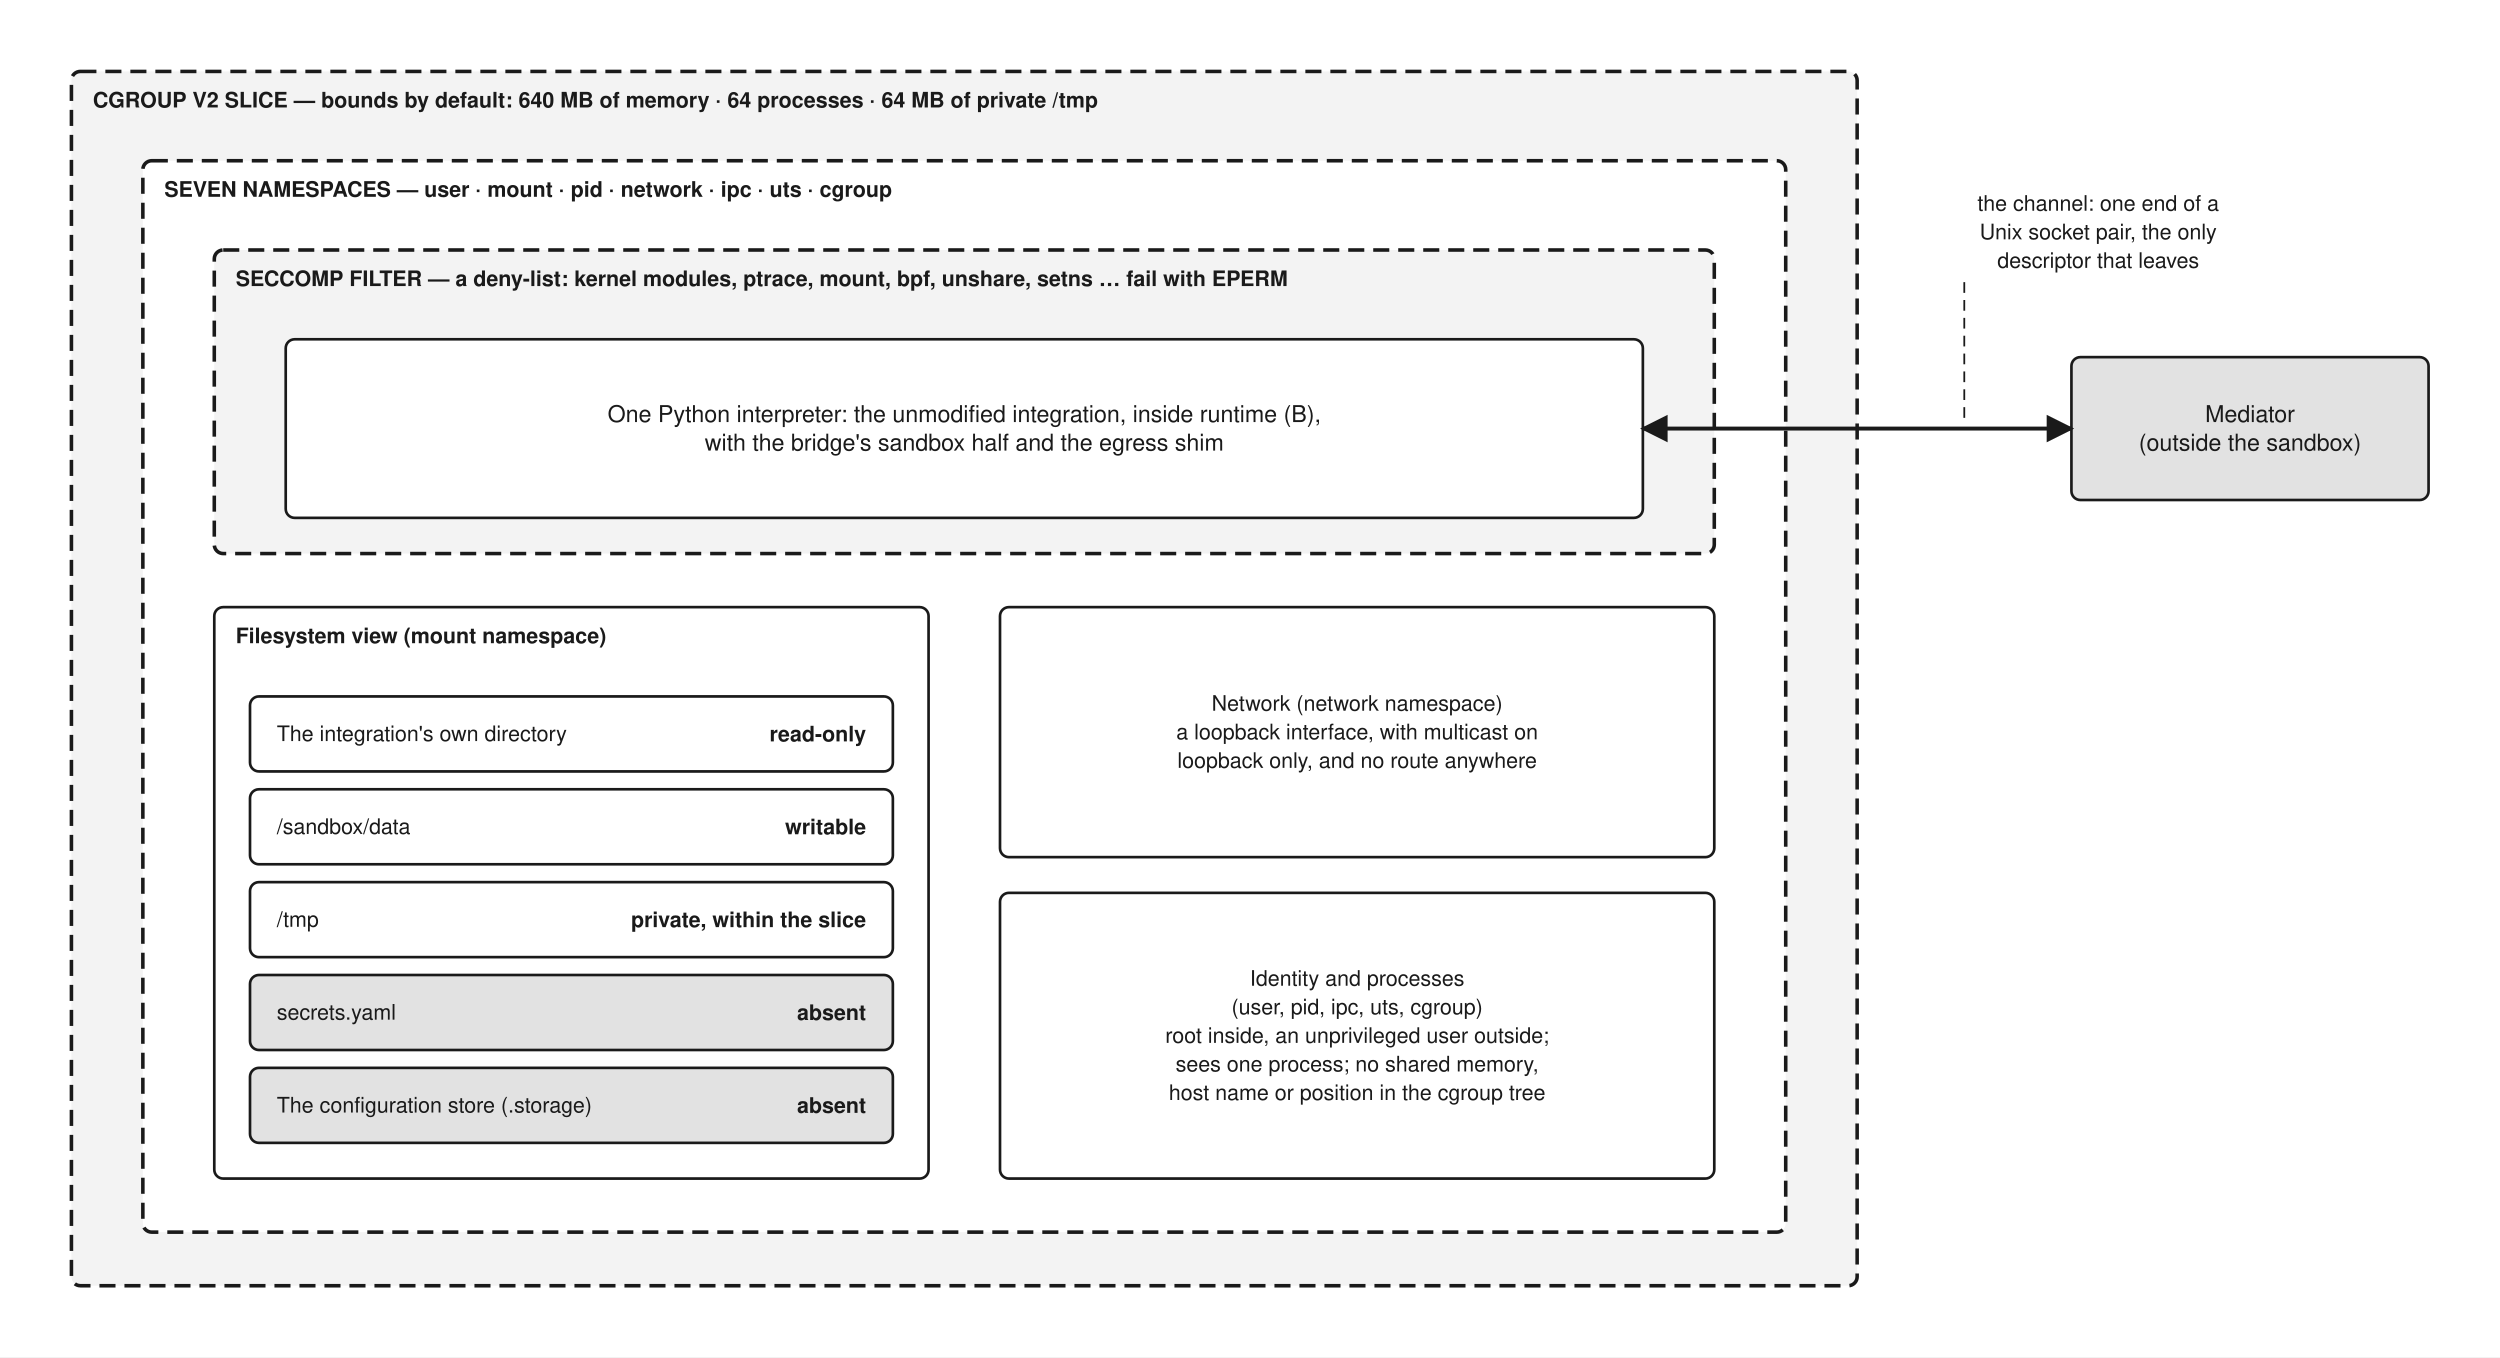
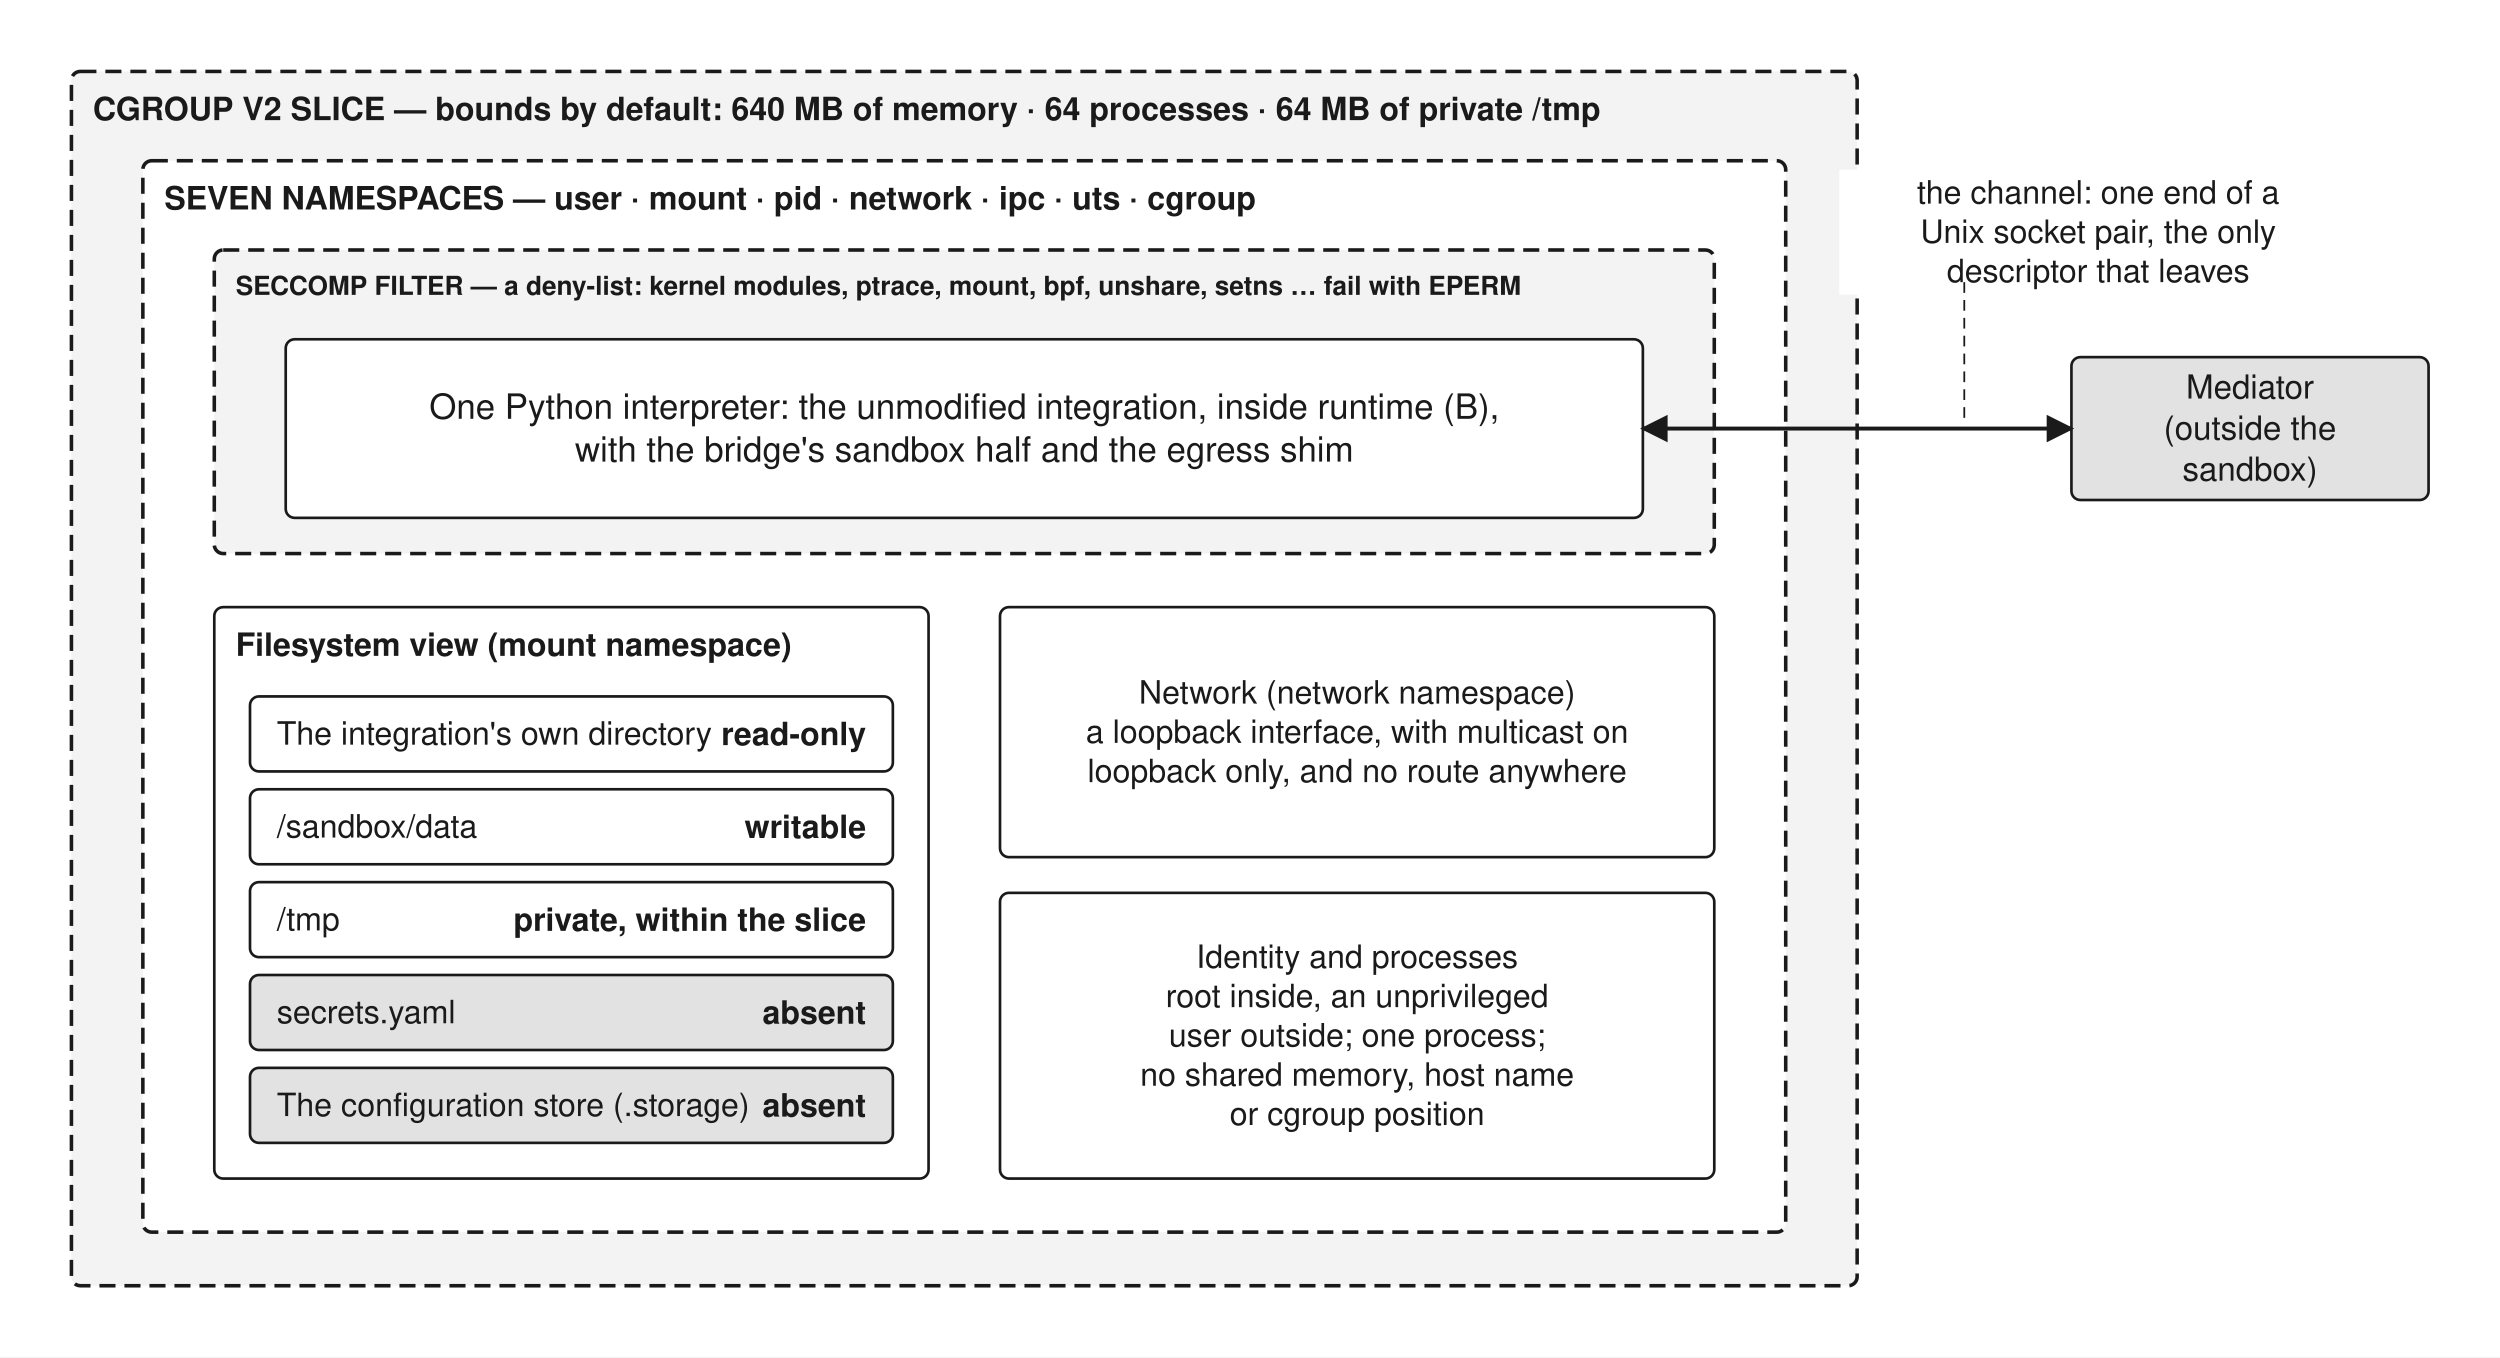
<svg xmlns="http://www.w3.org/2000/svg" width="1400" height="760" viewBox="0 0 1400 760">
  <rect width="100%" height="100%" fill="#ffffff" />
  <defs>
    <marker id="ar" viewBox="0 0 10 10" refX="9" refY="5" markerWidth="7" markerHeight="7" orient="auto-start-reverse">
      <path d="M0,0 L10,5 L0,10 z" fill="#1a1a1a" />
    </marker>
  </defs>
  <rect x="40" y="40" width="1000" height="680" rx="5" fill="#f3f3f3" stroke="#1a1a1a" stroke-width="2" stroke-dasharray="9 5" />
-   <text x="52" y="56" font-size="12" font-family="Helvetica,Arial,sans-serif" font-weight="bold" fill="#1a1a1a" text-anchor="start" dominant-baseline="middle">CGROUP V2 SLICE — bounds by default: 640 MB of memory · 64 processes · 64 MB of private /tmp</text>
+   <text x="52" y="61" font-size="18" font-family="Helvetica,Arial,sans-serif" font-weight="bold" fill="#1a1a1a" text-anchor="start" dominant-baseline="middle">CGROUP V2 SLICE — bounds by default: 640 MB of memory · 64 processes · 64 MB of private /tmp</text>
  <rect x="80" y="90" width="920" height="600" rx="5" fill="#ffffff" stroke="#1a1a1a" stroke-width="2" stroke-dasharray="9 5" />
-   <text x="92" y="106" font-size="12" font-family="Helvetica,Arial,sans-serif" font-weight="bold" fill="#1a1a1a" text-anchor="start" dominant-baseline="middle">SEVEN NAMESPACES — user · mount · pid · network · ipc · uts · cgroup</text>
+   <text x="92" y="111" font-size="18" font-family="Helvetica,Arial,sans-serif" font-weight="bold" fill="#1a1a1a" text-anchor="start" dominant-baseline="middle">SEVEN NAMESPACES — user · mount · pid · network · ipc · uts · cgroup</text>
  <rect x="120" y="140" width="840" height="170" rx="5" fill="#f3f3f3" stroke="#1a1a1a" stroke-width="2" stroke-dasharray="9 5" />
-   <text x="132" y="156" font-size="12" font-family="Helvetica,Arial,sans-serif" font-weight="bold" fill="#1a1a1a" text-anchor="start" dominant-baseline="middle">SECCOMP FILTER — a deny-list: kernel modules, ptrace, mount, bpf, unshare, setns … fail with EPERM</text>
+   <text x="132" y="160" font-size="14.661" font-family="Helvetica,Arial,sans-serif" font-weight="bold" fill="#1a1a1a" text-anchor="start" dominant-baseline="middle">SECCOMP FILTER — a deny-list: kernel modules, ptrace, mount, bpf, unshare, setns … fail with EPERM</text>
  <rect x="160" y="190" width="760" height="100" rx="5" fill="#ffffff" stroke="#1a1a1a" stroke-width="1.5" />
-   <text x="540" y="232" font-size="13" font-family="Helvetica,Arial,sans-serif" font-weight="normal" fill="#1a1a1a" text-anchor="middle" dominant-baseline="middle">One Python interpreter: the unmodified integration, inside runtime (B),</text>
-   <text x="540" y="248" font-size="13" font-family="Helvetica,Arial,sans-serif" font-weight="normal" fill="#1a1a1a" text-anchor="middle" dominant-baseline="middle">with the bridge's sandbox half and the egress shim</text>
+   <text x="540" y="228" font-size="19.5" font-family="Helvetica,Arial,sans-serif" font-weight="normal" fill="#1a1a1a" text-anchor="middle" dominant-baseline="middle">One Python interpreter: the unmodified integration, inside runtime (B),</text>
+   <text x="540" y="252" font-size="19.5" font-family="Helvetica,Arial,sans-serif" font-weight="normal" fill="#1a1a1a" text-anchor="middle" dominant-baseline="middle">with the bridge's sandbox half and the egress shim</text>
  <rect x="120" y="340" width="400" height="320" rx="5" fill="#ffffff" stroke="#1a1a1a" stroke-width="1.5" />
-   <text x="132" y="356" font-size="12" font-family="Helvetica,Arial,sans-serif" font-weight="bold" fill="#1a1a1a" text-anchor="start" dominant-baseline="middle">Filesystem view (mount namespace)</text>
+   <text x="132" y="361" font-size="18" font-family="Helvetica,Arial,sans-serif" font-weight="bold" fill="#1a1a1a" text-anchor="start" dominant-baseline="middle">Filesystem view (mount namespace)</text>
  <rect x="140" y="390" width="360" height="42" rx="5" fill="#ffffff" stroke="#1a1a1a" stroke-width="1.5" />
-   <text x="155" y="411" font-size="12" font-family="Helvetica,Arial,sans-serif" font-weight="normal" fill="#1a1a1a" text-anchor="start" dominant-baseline="middle">The integration's own directory</text>
-   <text x="485" y="411" font-size="12" font-family="Helvetica,Arial,sans-serif" font-weight="bold" fill="#1a1a1a" text-anchor="end" dominant-baseline="middle">read-only</text>
+   <text x="155" y="411" font-size="18" font-family="Helvetica,Arial,sans-serif" font-weight="normal" fill="#1a1a1a" text-anchor="start" dominant-baseline="middle">The integration's own directory</text>
+   <text x="485" y="411" font-size="18" font-family="Helvetica,Arial,sans-serif" font-weight="bold" fill="#1a1a1a" text-anchor="end" dominant-baseline="middle">read-only</text>
  <rect x="140" y="442" width="360" height="42" rx="5" fill="#ffffff" stroke="#1a1a1a" stroke-width="1.5" />
-   <text x="155" y="463" font-size="12" font-family="Helvetica,Arial,sans-serif" font-weight="normal" fill="#1a1a1a" text-anchor="start" dominant-baseline="middle">/sandbox/data</text>
-   <text x="485" y="463" font-size="12" font-family="Helvetica,Arial,sans-serif" font-weight="bold" fill="#1a1a1a" text-anchor="end" dominant-baseline="middle">writable</text>
+   <text x="155" y="463" font-size="18" font-family="Helvetica,Arial,sans-serif" font-weight="normal" fill="#1a1a1a" text-anchor="start" dominant-baseline="middle">/sandbox/data</text>
+   <text x="485" y="463" font-size="18" font-family="Helvetica,Arial,sans-serif" font-weight="bold" fill="#1a1a1a" text-anchor="end" dominant-baseline="middle">writable</text>
  <rect x="140" y="494" width="360" height="42" rx="5" fill="#ffffff" stroke="#1a1a1a" stroke-width="1.5" />
-   <text x="155" y="515" font-size="12" font-family="Helvetica,Arial,sans-serif" font-weight="normal" fill="#1a1a1a" text-anchor="start" dominant-baseline="middle">/tmp</text>
-   <text x="485" y="515" font-size="12" font-family="Helvetica,Arial,sans-serif" font-weight="bold" fill="#1a1a1a" text-anchor="end" dominant-baseline="middle">private, within the slice</text>
+   <text x="155" y="515" font-size="18" font-family="Helvetica,Arial,sans-serif" font-weight="normal" fill="#1a1a1a" text-anchor="start" dominant-baseline="middle">/tmp</text>
+   <text x="485" y="515" font-size="18" font-family="Helvetica,Arial,sans-serif" font-weight="bold" fill="#1a1a1a" text-anchor="end" dominant-baseline="middle">private, within the slice</text>
  <rect x="140" y="546" width="360" height="42" rx="5" fill="#e2e2e2" stroke="#1a1a1a" stroke-width="1.5" />
-   <text x="155" y="567" font-size="12" font-family="Helvetica,Arial,sans-serif" font-weight="normal" fill="#1a1a1a" text-anchor="start" dominant-baseline="middle">secrets.yaml</text>
-   <text x="485" y="567" font-size="12" font-family="Helvetica,Arial,sans-serif" font-weight="bold" fill="#1a1a1a" text-anchor="end" dominant-baseline="middle">absent</text>
+   <text x="155" y="567" font-size="18" font-family="Helvetica,Arial,sans-serif" font-weight="normal" fill="#1a1a1a" text-anchor="start" dominant-baseline="middle">secrets.yaml</text>
+   <text x="485" y="567" font-size="18" font-family="Helvetica,Arial,sans-serif" font-weight="bold" fill="#1a1a1a" text-anchor="end" dominant-baseline="middle">absent</text>
  <rect x="140" y="598" width="360" height="42" rx="5" fill="#e2e2e2" stroke="#1a1a1a" stroke-width="1.5" />
-   <text x="155" y="619" font-size="12" font-family="Helvetica,Arial,sans-serif" font-weight="normal" fill="#1a1a1a" text-anchor="start" dominant-baseline="middle">The configuration store (.storage)</text>
-   <text x="485" y="619" font-size="12" font-family="Helvetica,Arial,sans-serif" font-weight="bold" fill="#1a1a1a" text-anchor="end" dominant-baseline="middle">absent</text>
+   <text x="155" y="619" font-size="18" font-family="Helvetica,Arial,sans-serif" font-weight="normal" fill="#1a1a1a" text-anchor="start" dominant-baseline="middle">The configuration store (.storage)</text>
+   <text x="485" y="619" font-size="18" font-family="Helvetica,Arial,sans-serif" font-weight="bold" fill="#1a1a1a" text-anchor="end" dominant-baseline="middle">absent</text>
  <rect x="560" y="340" width="400" height="140" rx="5" fill="#ffffff" stroke="#1a1a1a" stroke-width="1.5" />
-   <text x="760" y="394" font-size="12" font-family="Helvetica,Arial,sans-serif" font-weight="normal" fill="#1a1a1a" text-anchor="middle" dominant-baseline="middle">Network (network namespace)</text>
-   <text x="760" y="410" font-size="12" font-family="Helvetica,Arial,sans-serif" font-weight="normal" fill="#1a1a1a" text-anchor="middle" dominant-baseline="middle">a loopback interface, with multicast on</text>
-   <text x="760" y="426" font-size="12" font-family="Helvetica,Arial,sans-serif" font-weight="normal" fill="#1a1a1a" text-anchor="middle" dominant-baseline="middle">loopback only, and no route anywhere</text>
+   <text x="760" y="388" font-size="18" font-family="Helvetica,Arial,sans-serif" font-weight="normal" fill="#1a1a1a" text-anchor="middle" dominant-baseline="middle">Network (network namespace)</text>
+   <text x="760" y="410" font-size="18" font-family="Helvetica,Arial,sans-serif" font-weight="normal" fill="#1a1a1a" text-anchor="middle" dominant-baseline="middle">a loopback interface, with multicast on</text>
+   <text x="760" y="432" font-size="18" font-family="Helvetica,Arial,sans-serif" font-weight="normal" fill="#1a1a1a" text-anchor="middle" dominant-baseline="middle">loopback only, and no route anywhere</text>
  <rect x="560" y="500" width="400" height="160" rx="5" fill="#ffffff" stroke="#1a1a1a" stroke-width="1.5" />
-   <text x="760" y="548" font-size="12" font-family="Helvetica,Arial,sans-serif" font-weight="normal" fill="#1a1a1a" text-anchor="middle" dominant-baseline="middle">Identity and processes</text>
-   <text x="760" y="564" font-size="12" font-family="Helvetica,Arial,sans-serif" font-weight="normal" fill="#1a1a1a" text-anchor="middle" dominant-baseline="middle">(user, pid, ipc, uts, cgroup)</text>
-   <text x="760" y="580" font-size="12" font-family="Helvetica,Arial,sans-serif" font-weight="normal" fill="#1a1a1a" text-anchor="middle" dominant-baseline="middle">root inside, an unprivileged user outside;</text>
-   <text x="760" y="596" font-size="12" font-family="Helvetica,Arial,sans-serif" font-weight="normal" fill="#1a1a1a" text-anchor="middle" dominant-baseline="middle">sees one process; no shared memory,</text>
-   <text x="760" y="612" font-size="12" font-family="Helvetica,Arial,sans-serif" font-weight="normal" fill="#1a1a1a" text-anchor="middle" dominant-baseline="middle">host name or position in the cgroup tree</text>
+   <text x="760" y="536" font-size="18" font-family="Helvetica,Arial,sans-serif" font-weight="normal" fill="#1a1a1a" text-anchor="middle" dominant-baseline="middle">Identity and processes</text>
+   <text x="760" y="558" font-size="18" font-family="Helvetica,Arial,sans-serif" font-weight="normal" fill="#1a1a1a" text-anchor="middle" dominant-baseline="middle">root inside, an unprivileged</text>
+   <text x="760" y="580" font-size="18" font-family="Helvetica,Arial,sans-serif" font-weight="normal" fill="#1a1a1a" text-anchor="middle" dominant-baseline="middle">user outside; one process;</text>
+   <text x="760" y="602" font-size="18" font-family="Helvetica,Arial,sans-serif" font-weight="normal" fill="#1a1a1a" text-anchor="middle" dominant-baseline="middle">no shared memory, host name</text>
+   <text x="760" y="624" font-size="18" font-family="Helvetica,Arial,sans-serif" font-weight="normal" fill="#1a1a1a" text-anchor="middle" dominant-baseline="middle">or cgroup position</text>
  <rect x="1160" y="200" width="200" height="80" rx="5" fill="#e2e2e2" stroke="#1a1a1a" stroke-width="1.5" />
-   <text x="1260" y="232" font-size="13" font-family="Helvetica,Arial,sans-serif" font-weight="normal" fill="#1a1a1a" text-anchor="middle" dominant-baseline="middle">Mediator</text>
-   <text x="1260" y="248" font-size="13" font-family="Helvetica,Arial,sans-serif" font-weight="normal" fill="#1a1a1a" text-anchor="middle" dominant-baseline="middle">(outside the sandbox)</text>
+   <text x="1260" y="217" font-size="18.525" font-family="Helvetica,Arial,sans-serif" font-weight="normal" fill="#1a1a1a" text-anchor="middle" dominant-baseline="middle">Mediator</text>
+   <text x="1260" y="240" font-size="18.525" font-family="Helvetica,Arial,sans-serif" font-weight="normal" fill="#1a1a1a" text-anchor="middle" dominant-baseline="middle">(outside the</text>
+   <text x="1260" y="263" font-size="18.525" font-family="Helvetica,Arial,sans-serif" font-weight="normal" fill="#1a1a1a" text-anchor="middle" dominant-baseline="middle">sandbox)</text>
  <path d="M 920,240 L 1160,240" fill="none" stroke="#1a1a1a" stroke-width="2.2" marker-end="url(#ar)" marker-start="url(#ar)" />
-   <rect x="1076" y="104" width="197" height="52" fill="#ffffff" />
-   <text x="1175" y="114" font-size="12" font-family="Helvetica,Arial,sans-serif" font-weight="normal" fill="#1a1a1a" text-anchor="middle" dominant-baseline="middle">the channel: one end of a</text>
-   <text x="1175" y="130" font-size="12" font-family="Helvetica,Arial,sans-serif" font-weight="normal" fill="#1a1a1a" text-anchor="middle" dominant-baseline="middle">Unix socket pair, the only</text>
-   <text x="1175" y="146" font-size="12" font-family="Helvetica,Arial,sans-serif" font-weight="normal" fill="#1a1a1a" text-anchor="middle" dominant-baseline="middle">descriptor that leaves</text>
+   <rect x="1030" y="95" width="291" height="70" fill="#ffffff" />
+   <text x="1175" y="108" font-size="18" font-family="Helvetica,Arial,sans-serif" font-weight="normal" fill="#1a1a1a" text-anchor="middle" dominant-baseline="middle">the channel: one end of a</text>
+   <text x="1175" y="130" font-size="18" font-family="Helvetica,Arial,sans-serif" font-weight="normal" fill="#1a1a1a" text-anchor="middle" dominant-baseline="middle">Unix socket pair, the only</text>
+   <text x="1175" y="152" font-size="18" font-family="Helvetica,Arial,sans-serif" font-weight="normal" fill="#1a1a1a" text-anchor="middle" dominant-baseline="middle">descriptor that leaves</text>
  <path d="M 1100,158 L 1100,234" fill="none" stroke="#1a1a1a" stroke-width="1" stroke-dasharray="6 4" />
</svg>
